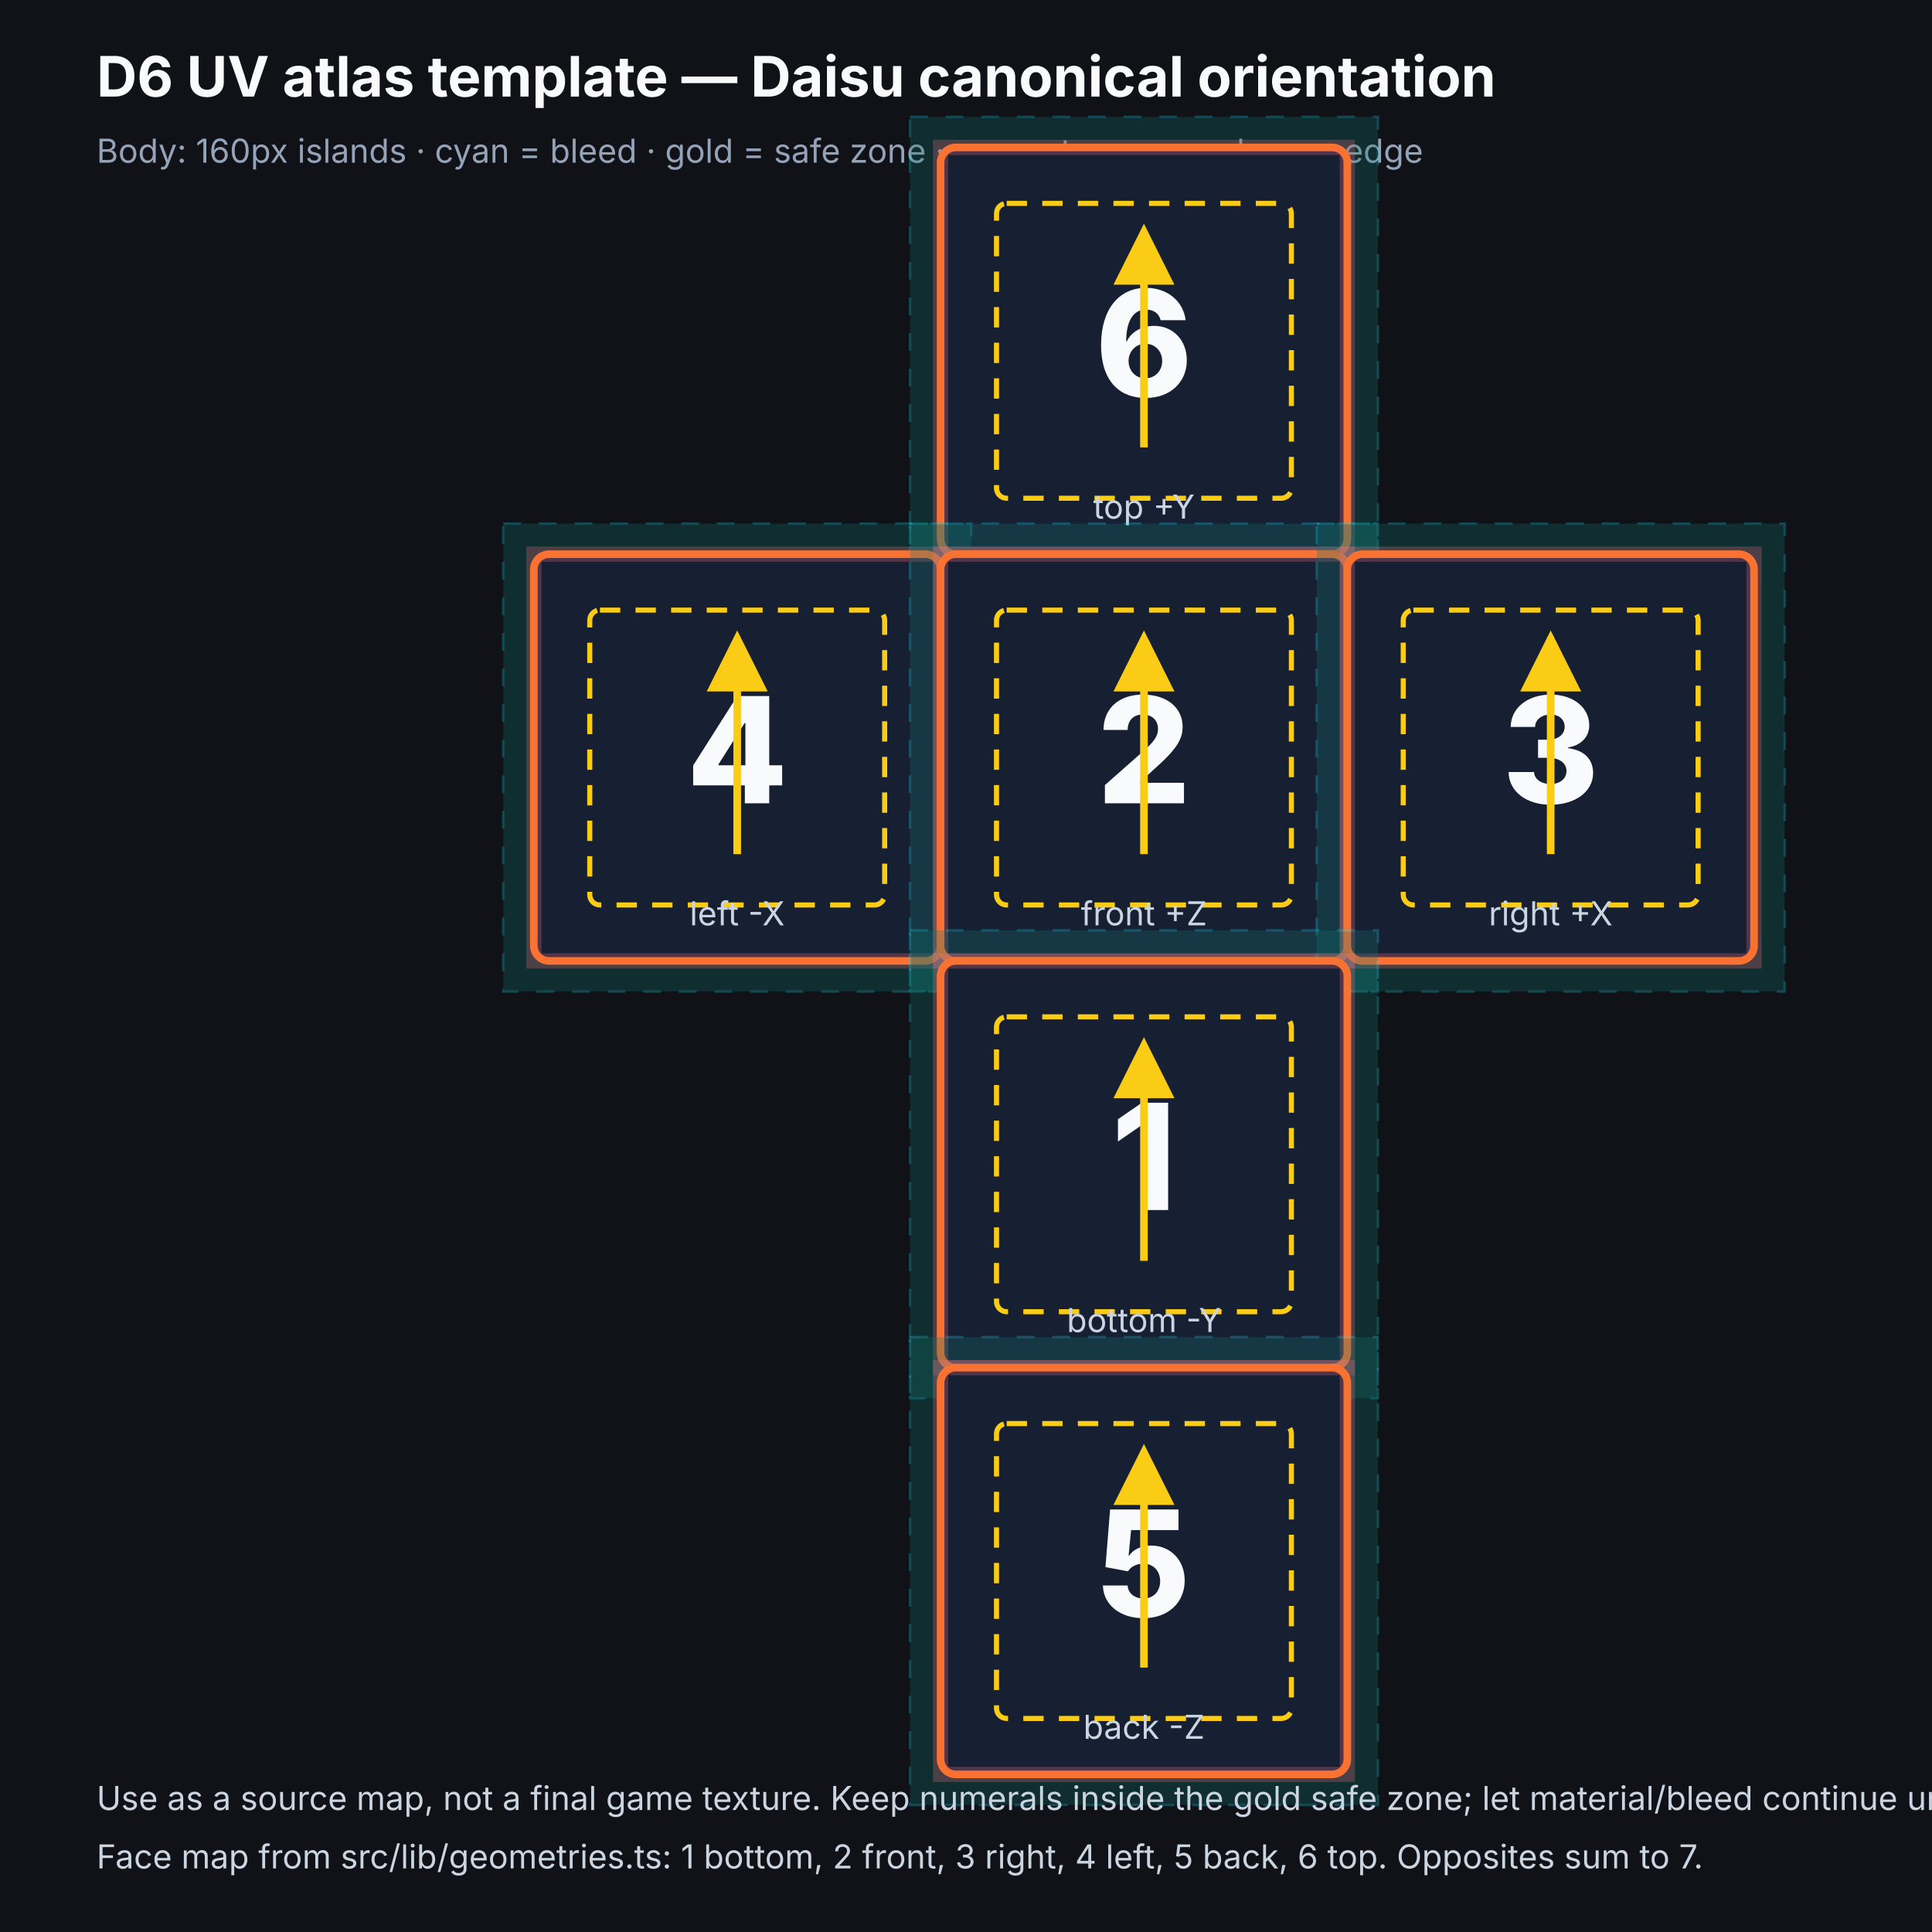
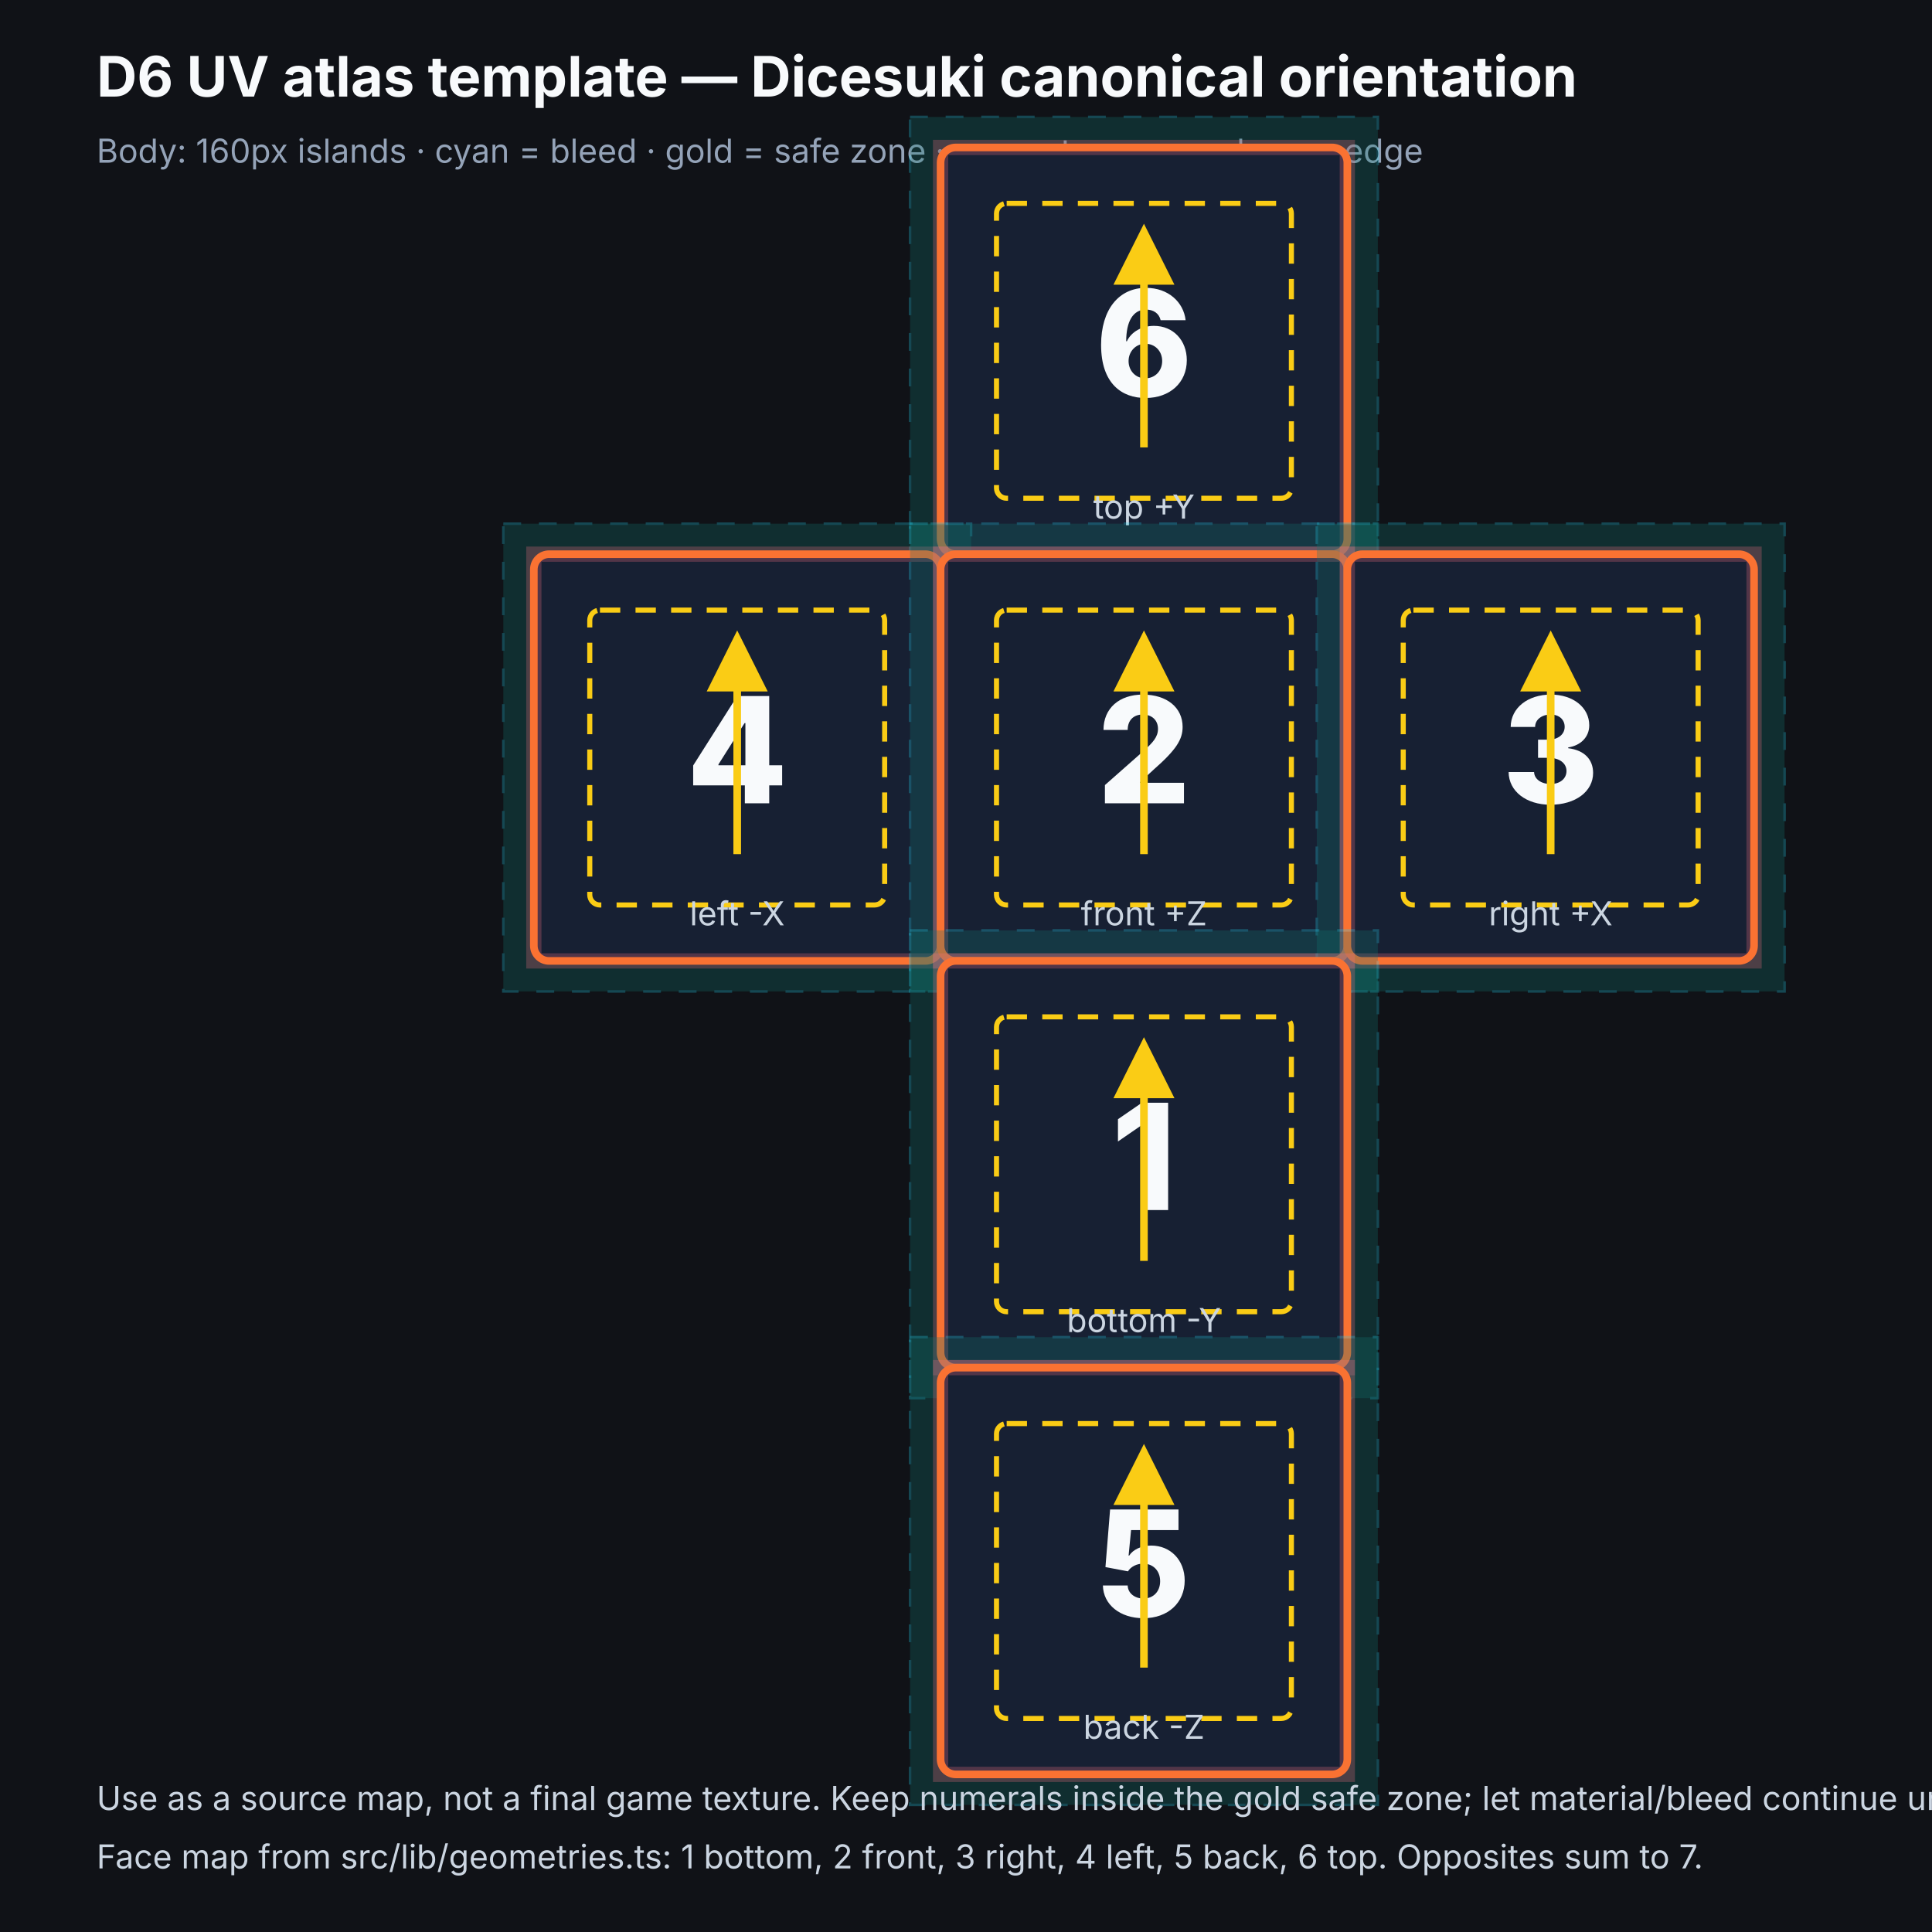
<svg xmlns="http://www.w3.org/2000/svg" width="760" height="760" viewBox="0 0 760 760" role="img" aria-labelledby="title desc">
  <rect width="760" height="760" fill="#101217" />
-   <text x="38" y="38" fill="#f8fafc" font-family="Inter, Arial, sans-serif" font-size="22" font-weight="700">D6 UV atlas template — Daisu canonical orientation</text>
+   <text x="38" y="38" fill="#f8fafc" font-family="Inter, Arial, sans-serif" font-size="22" font-weight="700">D6 UV atlas template — Dicesuki canonical orientation</text>
  <text x="38" y="64" fill="#94a3b8" font-family="Inter, Arial, sans-serif" font-size="13">Body: 160px islands · cyan = bleed · gold = safe zone · magenta = seam danger edge</text>
  <defs>
    <marker id="arrow" markerWidth="8" markerHeight="8" refX="4" refY="4" orient="auto">
      <path d="M0,0 L8,4 L0,8 Z" fill="#facc15" />
    </marker>
  </defs>
  <g id="face-6">
    <rect x="358" y="46" width="184" height="184" fill="#0f766e" opacity="0.28" stroke="#22d3ee" stroke-dasharray="7 7" />
    <rect x="370" y="58" width="160" height="160" rx="6" fill="#172033" stroke="#f97316" stroke-width="3" />
    <rect x="392" y="80" width="116" height="116" rx="4" fill="none" stroke="#facc15" stroke-dasharray="8 6" stroke-width="2" />
    <text x="450.0" y="156.0" fill="#f8fafc" font-family="Inter, Arial, sans-serif" font-size="58" text-anchor="middle" font-weight="800">6</text>
    <text x="450.0" y="204" fill="#cbd5e1" font-family="Inter, Arial, sans-serif" font-size="13" text-anchor="middle">top +Y</text>
    <line x1="450.0" y1="176" x2="450.0" y2="100" stroke="#facc15" stroke-width="3" marker-end="url(#arrow)" />
    <path d="M370 58 h160 v160 h-160 z" fill="none" stroke="#fb7185" stroke-width="6" stroke-opacity="0.26" />
  </g>
  <g id="face-4">
    <rect x="198" y="206" width="184" height="184" fill="#0f766e" opacity="0.28" stroke="#22d3ee" stroke-dasharray="7 7" />
    <rect x="210" y="218" width="160" height="160" rx="6" fill="#172033" stroke="#f97316" stroke-width="3" />
    <rect x="232" y="240" width="116" height="116" rx="4" fill="none" stroke="#facc15" stroke-dasharray="8 6" stroke-width="2" />
    <text x="290.0" y="316.0" fill="#f8fafc" font-family="Inter, Arial, sans-serif" font-size="58" text-anchor="middle" font-weight="800">4</text>
    <text x="290.0" y="364" fill="#cbd5e1" font-family="Inter, Arial, sans-serif" font-size="13" text-anchor="middle">left -X</text>
    <line x1="290.0" y1="336" x2="290.0" y2="260" stroke="#facc15" stroke-width="3" marker-end="url(#arrow)" />
    <path d="M210 218 h160 v160 h-160 z" fill="none" stroke="#fb7185" stroke-width="6" stroke-opacity="0.26" />
  </g>
  <g id="face-2">
    <rect x="358" y="206" width="184" height="184" fill="#0f766e" opacity="0.28" stroke="#22d3ee" stroke-dasharray="7 7" />
    <rect x="370" y="218" width="160" height="160" rx="6" fill="#172033" stroke="#f97316" stroke-width="3" />
    <rect x="392" y="240" width="116" height="116" rx="4" fill="none" stroke="#facc15" stroke-dasharray="8 6" stroke-width="2" />
    <text x="450.0" y="316.0" fill="#f8fafc" font-family="Inter, Arial, sans-serif" font-size="58" text-anchor="middle" font-weight="800">2</text>
    <text x="450.0" y="364" fill="#cbd5e1" font-family="Inter, Arial, sans-serif" font-size="13" text-anchor="middle">front +Z</text>
    <line x1="450.0" y1="336" x2="450.0" y2="260" stroke="#facc15" stroke-width="3" marker-end="url(#arrow)" />
    <path d="M370 218 h160 v160 h-160 z" fill="none" stroke="#fb7185" stroke-width="6" stroke-opacity="0.26" />
  </g>
  <g id="face-3">
    <rect x="518" y="206" width="184" height="184" fill="#0f766e" opacity="0.28" stroke="#22d3ee" stroke-dasharray="7 7" />
    <rect x="530" y="218" width="160" height="160" rx="6" fill="#172033" stroke="#f97316" stroke-width="3" />
    <rect x="552" y="240" width="116" height="116" rx="4" fill="none" stroke="#facc15" stroke-dasharray="8 6" stroke-width="2" />
    <text x="610.0" y="316.0" fill="#f8fafc" font-family="Inter, Arial, sans-serif" font-size="58" text-anchor="middle" font-weight="800">3</text>
    <text x="610.0" y="364" fill="#cbd5e1" font-family="Inter, Arial, sans-serif" font-size="13" text-anchor="middle">right +X</text>
    <line x1="610.0" y1="336" x2="610.0" y2="260" stroke="#facc15" stroke-width="3" marker-end="url(#arrow)" />
    <path d="M530 218 h160 v160 h-160 z" fill="none" stroke="#fb7185" stroke-width="6" stroke-opacity="0.26" />
  </g>
  <g id="face-1">
    <rect x="358" y="366" width="184" height="184" fill="#0f766e" opacity="0.28" stroke="#22d3ee" stroke-dasharray="7 7" />
    <rect x="370" y="378" width="160" height="160" rx="6" fill="#172033" stroke="#f97316" stroke-width="3" />
    <rect x="392" y="400" width="116" height="116" rx="4" fill="none" stroke="#facc15" stroke-dasharray="8 6" stroke-width="2" />
    <text x="450.0" y="476.0" fill="#f8fafc" font-family="Inter, Arial, sans-serif" font-size="58" text-anchor="middle" font-weight="800">1</text>
    <text x="450.0" y="524" fill="#cbd5e1" font-family="Inter, Arial, sans-serif" font-size="13" text-anchor="middle">bottom -Y</text>
    <line x1="450.0" y1="496" x2="450.0" y2="420" stroke="#facc15" stroke-width="3" marker-end="url(#arrow)" />
    <path d="M370 378 h160 v160 h-160 z" fill="none" stroke="#fb7185" stroke-width="6" stroke-opacity="0.26" />
  </g>
  <g id="face-5">
    <rect x="358" y="526" width="184" height="184" fill="#0f766e" opacity="0.28" stroke="#22d3ee" stroke-dasharray="7 7" />
    <rect x="370" y="538" width="160" height="160" rx="6" fill="#172033" stroke="#f97316" stroke-width="3" />
    <rect x="392" y="560" width="116" height="116" rx="4" fill="none" stroke="#facc15" stroke-dasharray="8 6" stroke-width="2" />
    <text x="450.0" y="636.0" fill="#f8fafc" font-family="Inter, Arial, sans-serif" font-size="58" text-anchor="middle" font-weight="800">5</text>
    <text x="450.0" y="684" fill="#cbd5e1" font-family="Inter, Arial, sans-serif" font-size="13" text-anchor="middle">back -Z</text>
    <line x1="450.0" y1="656" x2="450.0" y2="580" stroke="#facc15" stroke-width="3" marker-end="url(#arrow)" />
    <path d="M370 538 h160 v160 h-160 z" fill="none" stroke="#fb7185" stroke-width="6" stroke-opacity="0.26" />
  </g>
  <g font-family="Inter, Arial, sans-serif" font-size="13" fill="#cbd5e1">
    <text x="38" y="712">Use as a source map, not a final game texture. Keep numerals inside the gold safe zone; let material/bleed continue under cyan guides.</text>
    <text x="38" y="735">Face map from src/lib/geometries.ts: 1 bottom, 2 front, 3 right, 4 left, 5 back, 6 top. Opposites sum to 7.</text>
  </g>
</svg>
